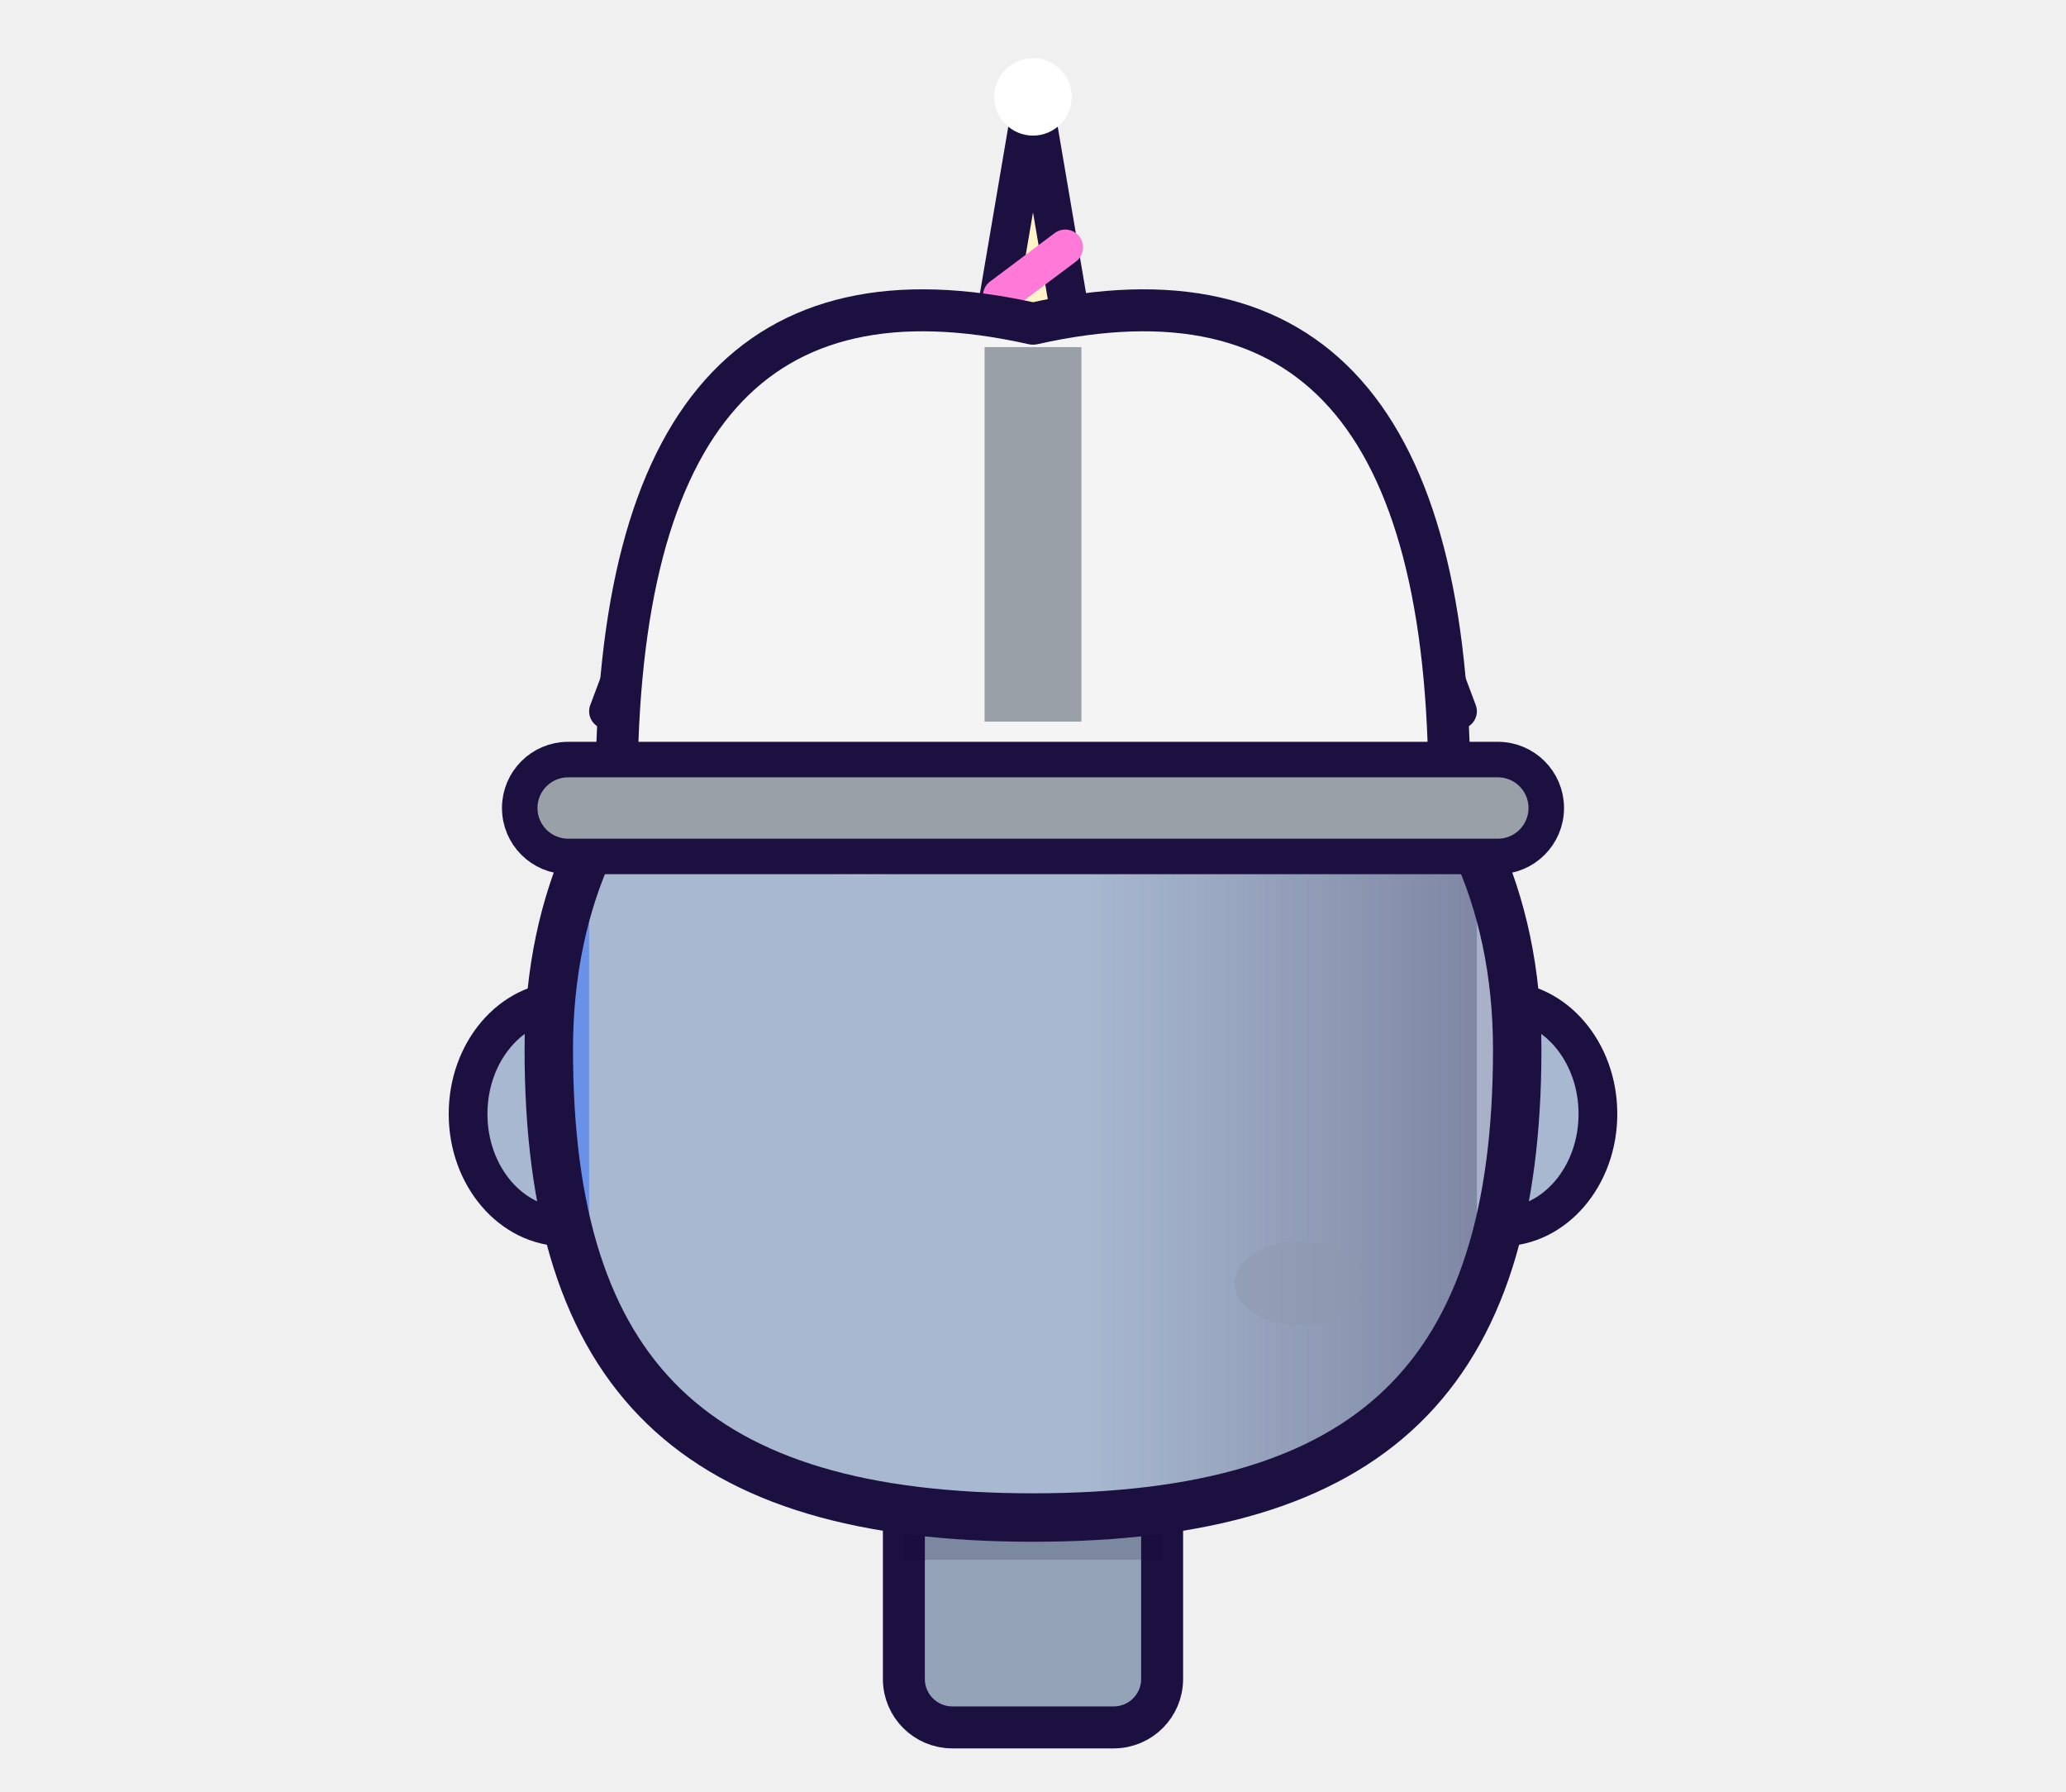
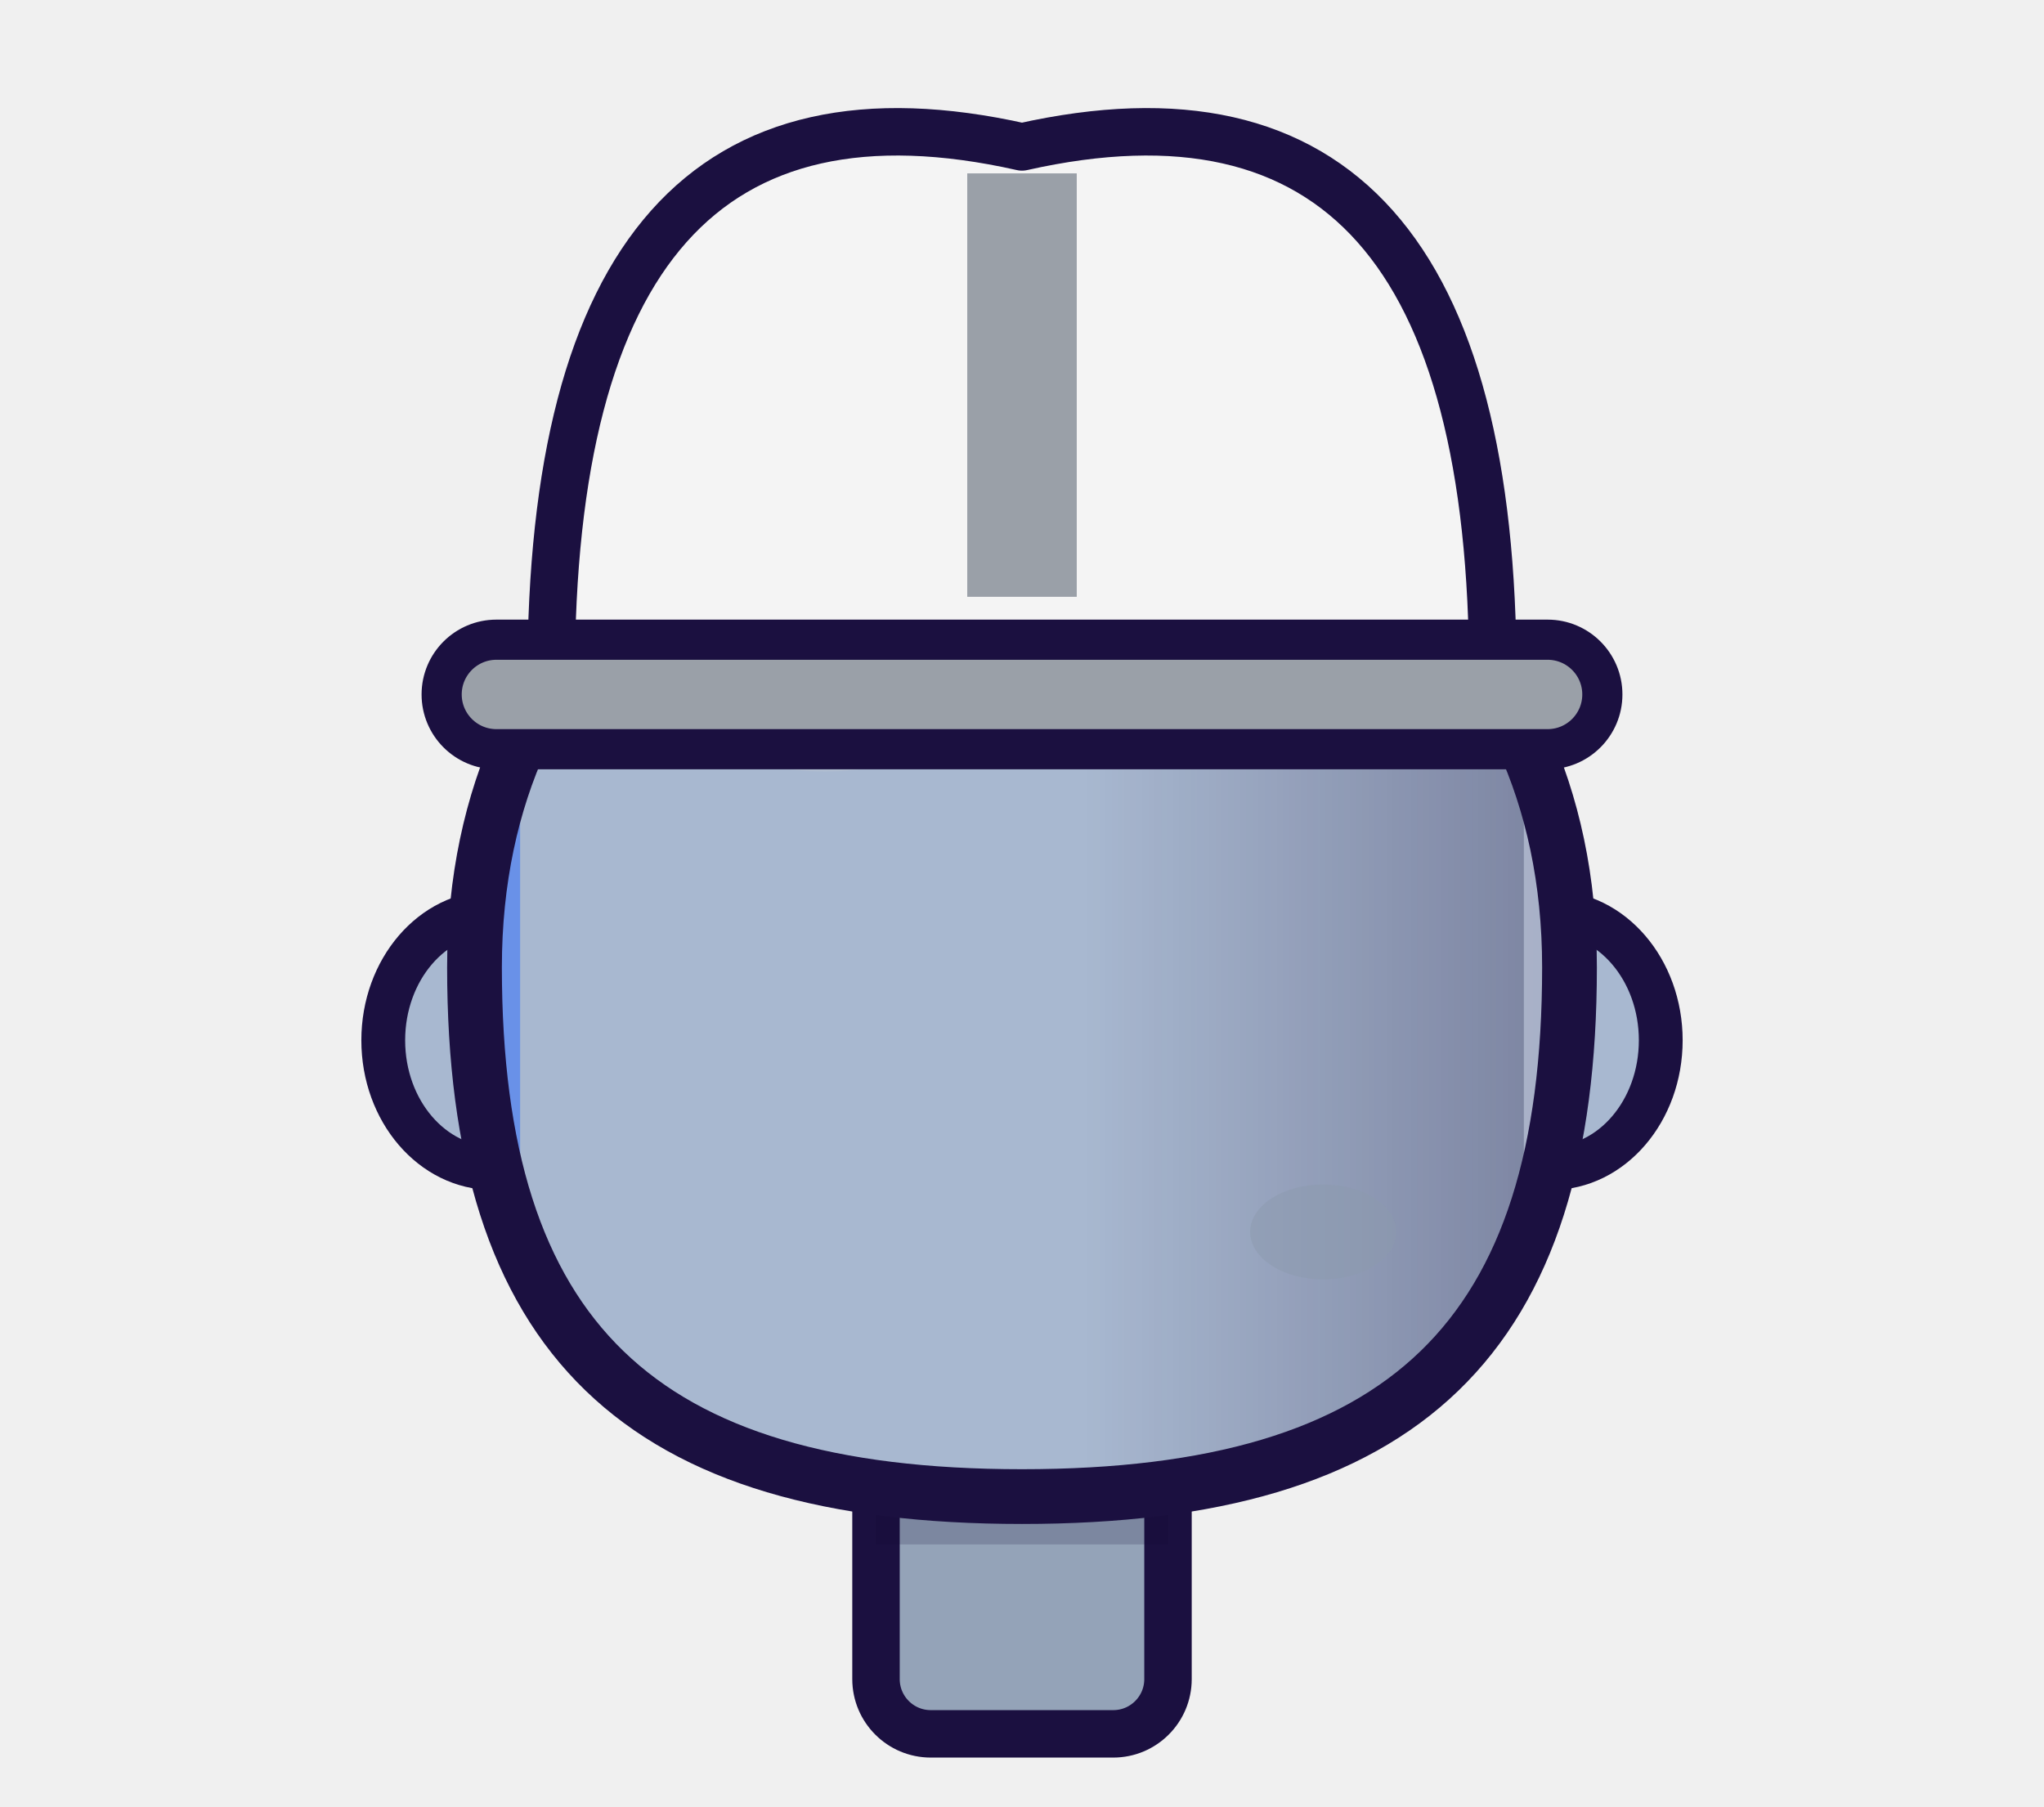
- <svg xmlns="http://www.w3.org/2000/svg" width="256" height="222" viewBox="-64 -261 128 111">
+ <svg xmlns="http://www.w3.org/2000/svg" width="224" height="198" viewBox="-56 -249 112 99">
  <defs>
    <clipPath id="hc">
      <path d="M-30 -196 C-30 -234.28 30 -234.28 30 -196 C30 -175.7 21 -167 0 -167 C-21 -167 -30 -175.7 -30 -196 Z" />
    </clipPath>
    <linearGradient id="shd" x1="0" y1="0" x2="1" y2="0">
      <stop offset="0" stop-color="#150a33" stop-opacity="0" />
      <stop offset="0.55" stop-color="#150a33" stop-opacity="0" />
      <stop offset="1" stop-color="#150a33" stop-opacity="0.36" />
    </linearGradient>
  </defs>
-   <path d="M-26.4 -216.94 L-20.4 -232.94 L-14.4 -216.94 Z" fill="#3fd0b0" stroke="#1b1040" stroke-width="2.2" stroke-linejoin="round" />
-   <path d="M-16.2 -218.68 L-10.2 -237.68 L-4.2 -218.68 Z" fill="#1a7a66" stroke="#1b1040" stroke-width="2.2" stroke-linejoin="round" />
-   <path d="M-6 -220.42 L0 -242.42 L6 -220.42 Z" fill="#3fd0b0" stroke="#1b1040" stroke-width="2.2" stroke-linejoin="round" />
-   <path d="M4.2 -218.68 L10.2 -237.68 L16.2 -218.68 Z" fill="#1a7a66" stroke="#1b1040" stroke-width="2.2" stroke-linejoin="round" />
-   <path d="M14.4 -216.94 L20.4 -232.94 L26.4 -216.94 Z" fill="#3fd0b0" stroke="#1b1040" stroke-width="2.2" stroke-linejoin="round" />
  <rect x="-8" y="-180.05" width="16" height="26.05" rx="3" fill="#94a3b8" stroke="#1b1040" stroke-width="2.6" stroke-linejoin="round" />
  <rect x="-8" y="-173.38" width="16" height="9" fill="#150a33" fill-opacity="0.18" />
  <ellipse cx="-29" cy="-192" rx="6" ry="7" fill="#a8b8d0" stroke="#1b1040" stroke-width="2.4" stroke-linejoin="round" />
  <circle cx="-14" cy="-220.94" r="5" fill="#e8f4ff" stroke="#1b1040" stroke-width="2.2" stroke-linejoin="round" />
  <ellipse cx="29" cy="-192" rx="6" ry="7" fill="#a8b8d0" stroke="#1b1040" stroke-width="2.4" stroke-linejoin="round" />
  <circle cx="14" cy="-220.94" r="5" fill="#e8f4ff" stroke="#1b1040" stroke-width="2.2" stroke-linejoin="round" />
  <path d="M-30 -196 C-30 -234.28 30 -234.28 30 -196 C30 -175.7 21 -167 0 -167 C-21 -167 -30 -175.7 -30 -196 Z" fill="#a8b8d0" />
  <g clip-path="url(#hc)">
    <rect x="-34" y="-236.6" width="68" height="75.4" fill="url(#shd)" />
    <rect x="-32" y="-236.6" width="4.5" height="75.4" fill="#2a6aff" fill-opacity="0.5" />
    <rect x="27.5" y="-236.6" width="4.5" height="75.4" fill="#e8f4ff" fill-opacity="0.4" />
    <ellipse cx="-10.8" cy="-210.5" rx="7.8" ry="3.77" fill="#b8c2d0" fill-opacity="0.5" />
    <ellipse cx="16.5" cy="-181.5" rx="4" ry="2.6" fill="#8c9aaf" fill-opacity="0.5" />
  </g>
  <path d="M-30 -196 C-30 -234.28 30 -234.28 30 -196 C30 -175.7 21 -167 0 -167 C-21 -167 -30 -175.7 -30 -196 Z" fill="none" stroke="#1b1040" stroke-width="3" stroke-linejoin="round" stroke-linecap="round" />
-   <path d="M-5.5 -222.68 L0 -255 L5.5 -222.68 Z" fill="#fff4c8" stroke="#1b1040" stroke-width="2.4" stroke-linejoin="round" />
-   <path d="M-4.4 -228.68 L4.4 -231.68" stroke="#ff7ad8" stroke-width="2.2" stroke-linecap="round" fill="none" />
-   <path d="M-3.2 -235.68 L3.2 -238.68" stroke="#7ff0ff" stroke-width="2.2" stroke-linecap="round" fill="none" />
-   <path d="M-2 -242.68 L2 -245.68" stroke="#ff7ad8" stroke-width="2.2" stroke-linecap="round" fill="none" />
-   <circle cx="0" cy="-255" r="2.4" fill="#ffffff" />
-   <path d="M-18 -211.95 L-18.6 -226.95 L-12 -211.95 Z" fill="#fff2c0" stroke="#1b1040" stroke-width="2" stroke-linejoin="round" />
-   <path d="M12 -211.95 L18.6 -226.95 L18 -211.95 Z" fill="#fff2c0" stroke="#1b1040" stroke-width="2" stroke-linejoin="round" />
  <path d="M-25.8 -211.95 Q-25.8 -246.75 0 -240.95 Q25.8 -246.75 25.8 -211.95 Z" fill="#f4f4f4" stroke="#1b1040" stroke-width="2.6" stroke-linejoin="round" />
  <rect x="-31.8" y="-213.95" width="63.6" height="6" rx="3" fill="#9aa0a8" stroke="#1b1040" stroke-width="2.2" />
  <rect x="-3" y="-239.5" width="6" height="23.2" fill="#9aa0a8" />
</svg>
